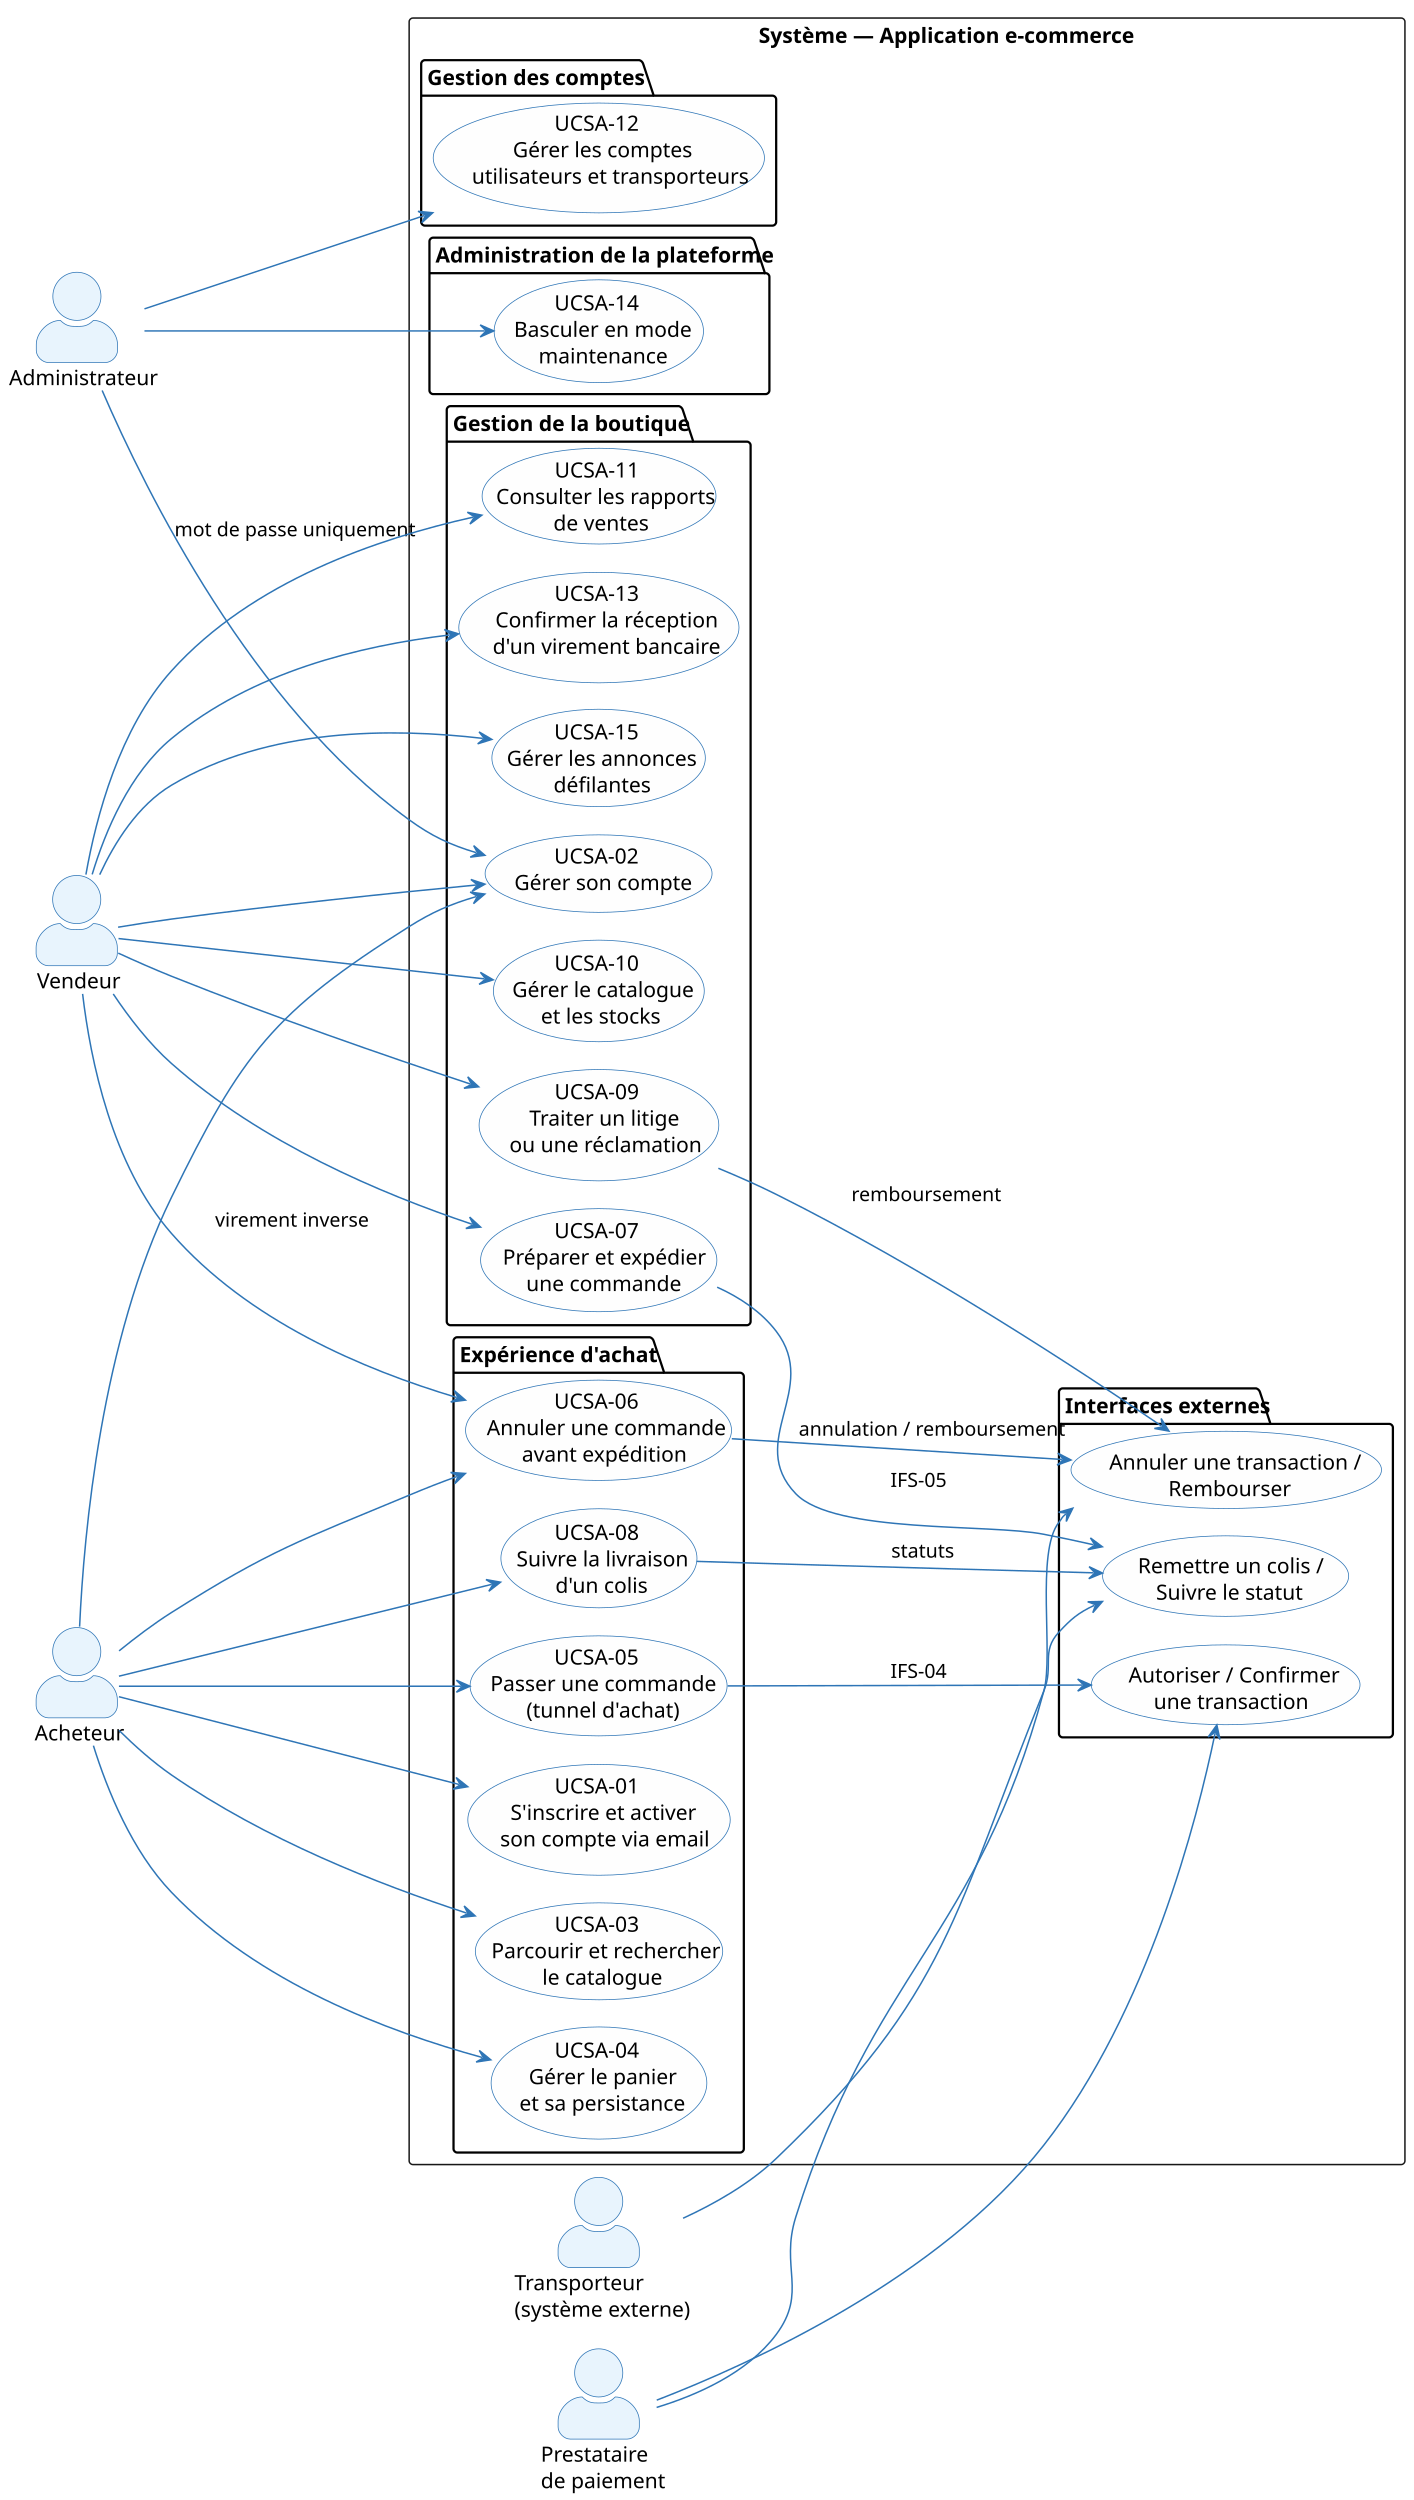
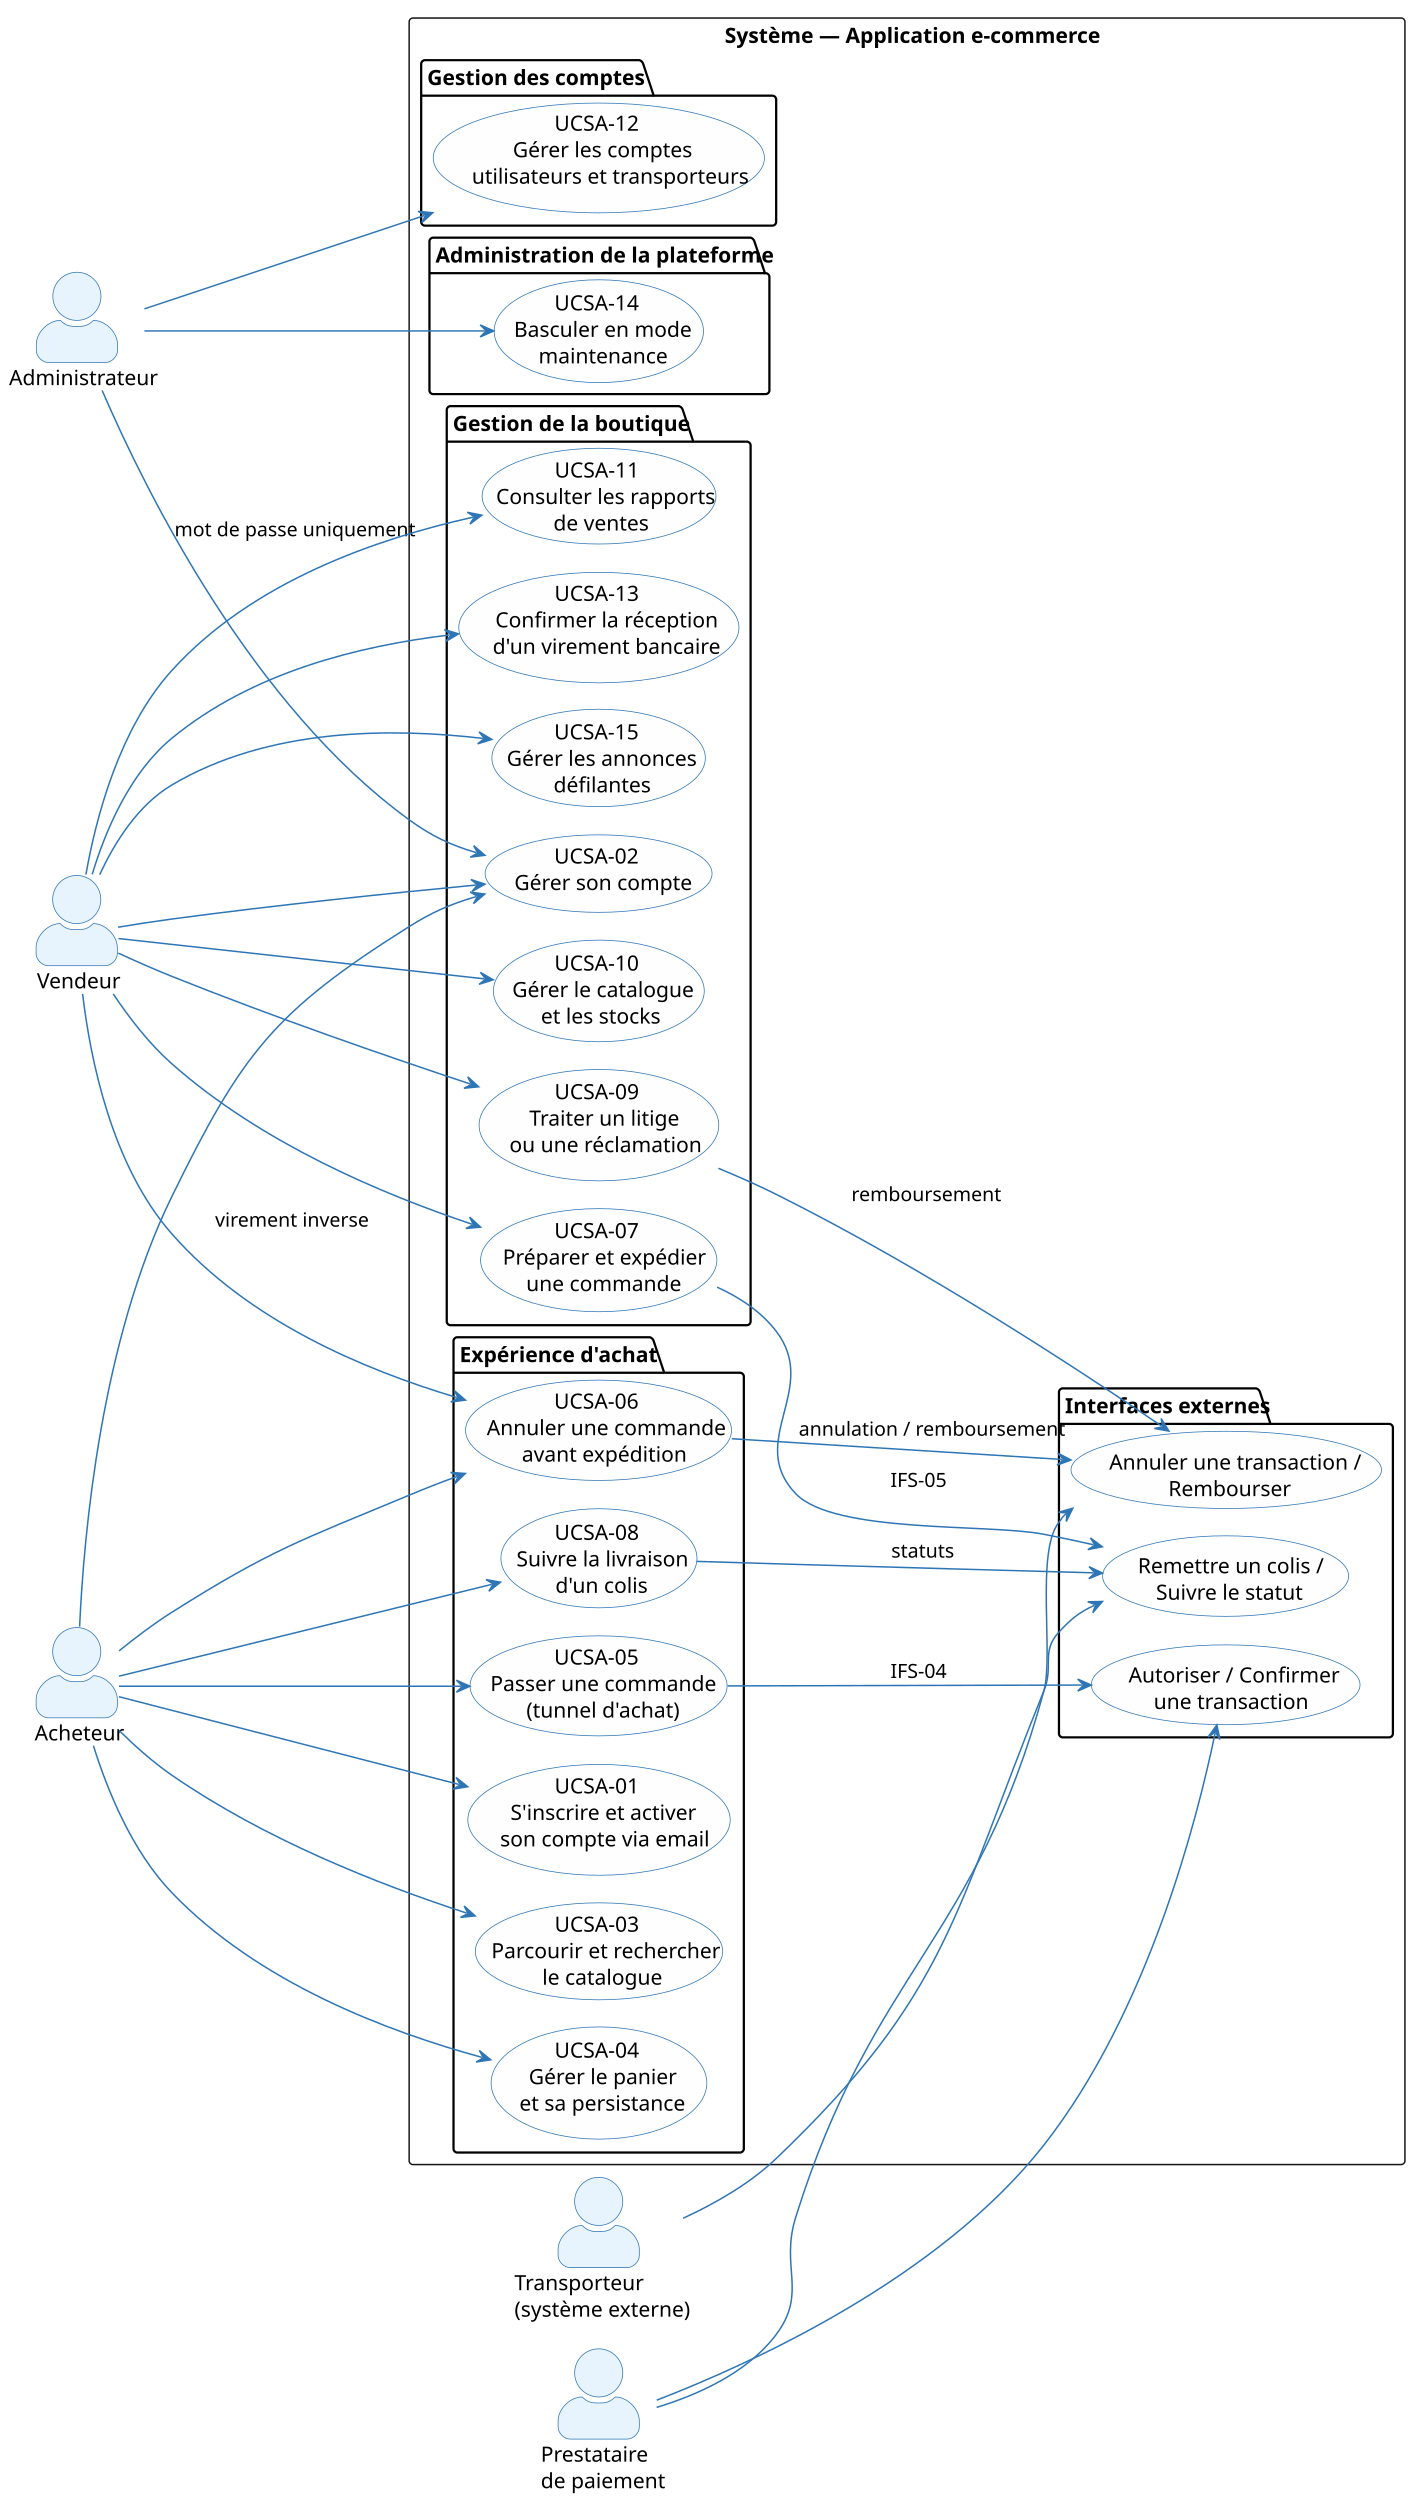
<svg xmlns="http://www.w3.org/2000/svg" contentStyleType="text/css" data-diagram-type="DESCRIPTION" height="1662px" preserveAspectRatio="none" style="width:940px;height:1662px;background:#FFFFFF;" version="1.1" viewBox="0 0 940 1662" width="940px" zoomAndPan="magnify">
  <defs />
  <g>
    <g class="cluster" data-qualified-name="Syst.me . Application e-commerce" data-source-line="21" id="ent0007">
      <rect fill="none" height="1427" rx="2.5" ry="2.5" style="stroke:#181818;stroke-width:1;" width="662" x="272" y="12" />
-       <text fill="#000000" font-family="sans-serif" font-size="14" font-weight="bold" lengthAdjust="spacing" textLength="197.251" x="504.375" y="28.533">Système — Application e-commerce</text>
+       <text fill="#000000" font-family="sans-serif" font-size="14" font-weight="bold" lengthAdjust="spacing" textLength="242.409" x="481.795" y="28.533">Système — Application e-commerce</text>
    </g>
    <g class="cluster" data-qualified-name="Syst.me . Application e-commerce.Gestion des comptes" data-source-line="23" id="ent0008">
      <path d="M282.5,40 L425.093,40 A3.75,3.75 0 0 1 427.593,42.5 L434.593,63.609 L513.5,63.609 A2.5,2.5 0 0 1 516,66.109 L516,147.5 A2.5,2.5 0 0 1 513.5,150 L282.5,150 A2.5,2.5 0 0 1 280,147.5 L280,42.5 A2.5,2.5 0 0 1 282.5,40" fill="none" style="stroke:#000000;stroke-width:1.5;" />
      <line style="stroke:#000000;stroke-width:1.5;" x1="280" x2="434.593" y1="63.609" y2="63.609" />
      <text fill="#000000" font-family="sans-serif" font-size="14" font-weight="bold" lengthAdjust="spacing" textLength="141.593" x="284" y="56.533">Gestion des comptes</text>
    </g>
    <g class="cluster" data-qualified-name="Syst.me . Application e-commerce.Administration de la plateforme" data-source-line="27" id="ent0010">
      <path d="M288,158 L499.034,158 A3.75,3.75 0 0 1 501.534,160.5 L508.534,181.609 L509,181.609 A2.5,2.5 0 0 1 511.5,184.109 L511.5,259.5 A2.5,2.5 0 0 1 509,262 L288,262 A2.5,2.5 0 0 1 285.5,259.5 L285.5,160.5 A2.5,2.5 0 0 1 288,158" fill="none" style="stroke:#000000;stroke-width:1.5;" />
      <line style="stroke:#000000;stroke-width:1.5;" x1="285.5" x2="508.534" y1="181.609" y2="181.609" />
      <text fill="#000000" font-family="sans-serif" font-size="14" font-weight="bold" lengthAdjust="spacing" textLength="210.034" x="289.5" y="174.533">Administration de la plateforme</text>
    </g>
    <g class="cluster" data-qualified-name="Syst.me . Application e-commerce.Gestion de la boutique" data-source-line="31" id="ent0012">
      <path d="M299.5,270 L451.397,270 A3.75,3.75 0 0 1 453.897,272.5 L460.897,293.609 L496.5,293.609 A2.5,2.5 0 0 1 499,296.109 L499,878.5 A2.5,2.5 0 0 1 496.5,881 L299.5,881 A2.5,2.5 0 0 1 297,878.5 L297,272.5 A2.5,2.5 0 0 1 299.5,270" fill="none" style="stroke:#000000;stroke-width:1.5;" />
      <line style="stroke:#000000;stroke-width:1.5;" x1="297" x2="460.897" y1="293.609" y2="293.609" />
      <text fill="#000000" font-family="sans-serif" font-size="14" font-weight="bold" lengthAdjust="spacing" textLength="150.897" x="301" y="286.533">Gestion de la boutique</text>
    </g>
    <g class="cluster" data-qualified-name="Syst.me . Application e-commerce.Exp.rience d.achat" data-source-line="41" id="ent0020">
      <path d="M304,889 L432.053,889 A3.75,3.75 0 0 1 434.553,891.5 L441.553,912.609 L492,912.609 A2.5,2.5 0 0 1 494.5,915.109 L494.5,1428.5 A2.5,2.5 0 0 1 492,1431 L304,1431 A2.5,2.5 0 0 1 301.5,1428.5 L301.5,891.5 A2.5,2.5 0 0 1 304,889" fill="none" style="stroke:#000000;stroke-width:1.5;" />
      <line style="stroke:#000000;stroke-width:1.5;" x1="301.5" x2="441.553" y1="912.609" y2="912.609" />
      <text fill="#000000" font-family="sans-serif" font-size="14" font-weight="bold" lengthAdjust="spacing" textLength="127.053" x="305.5" y="905.533">Expérience d'achat</text>
    </g>
    <g class="cluster" data-qualified-name="Syst.me . Application e-commerce.Interfaces externes" data-source-line="50" id="ent0027">
      <path d="M706.5,923 L835.127,923 A3.75,3.75 0 0 1 837.627,925.5 L844.627,946.609 L923.5,946.609 A2.5,2.5 0 0 1 926,949.109 L926,1152.5 A2.5,2.5 0 0 1 923.5,1155 L706.5,1155 A2.5,2.5 0 0 1 704,1152.5 L704,925.5 A2.5,2.5 0 0 1 706.5,923" fill="none" style="stroke:#000000;stroke-width:1.5;" />
      <line style="stroke:#000000;stroke-width:1.5;" x1="704" x2="844.627" y1="946.609" y2="946.609" />
      <text fill="#000000" font-family="sans-serif" font-size="14" font-weight="bold" lengthAdjust="spacing" textLength="127.627" x="708" y="939.533">Interfaces externes</text>
    </g>
    <g class="entity" data-qualified-name="Admin" data-source-line="15" id="ent0002">
      <ellipse cx="51.127" cy="197" fill="#E8F4FD" rx="16" ry="16" style="stroke:#2E75B6;stroke-width:0.5;" />
      <path d="M51.127,217 C55.127,217 58.127,217 62.127,213 C70.127,213 78.127,221 78.127,229 L78.127,233 C78.127,237 74.127,241 70.127,241 L32.127,241 C28.127,241 24.127,237 24.127,233 L24.127,229 C24.127,221 32.127,213 40.127,213 C44.127,217 47.127,217 51.127,217" fill="#E8F4FD" style="stroke:#2E75B6;stroke-width:0.5;" />
      <text fill="#000000" font-family="sans-serif" font-size="14" lengthAdjust="spacing" textLength="90.255" x="6" y="256.033">Administrateur</text>
    </g>
    <g class="entity" data-qualified-name="Vendor" data-source-line="16" id="ent0003">
      <ellipse cx="51" cy="598" fill="#E8F4FD" rx="16" ry="16" style="stroke:#2E75B6;stroke-width:0.5;" />
      <path d="M51,618 C55,618 58,618 62,614 C70,614 78,622 78,630 L78,634 C78,638 74,642 70,642 L32,642 C28,642 24,638 24,634 L24,630 C24,622 32,614 40,614 C44,618 47,618 51,618" fill="#E8F4FD" style="stroke:#2E75B6;stroke-width:0.5;" />
      <text fill="#000000" font-family="sans-serif" font-size="14" lengthAdjust="spacing" textLength="52.931" x="24.535" y="657.033">Vendeur</text>
    </g>
    <g class="entity" data-qualified-name="Buyer" data-source-line="17" id="ent0004">
      <ellipse cx="51.017" cy="1098" fill="#E8F4FD" rx="16" ry="16" style="stroke:#2E75B6;stroke-width:0.5;" />
      <path d="M51.017,1118 C55.017,1118 58.017,1118 62.017,1114 C70.017,1114 78.017,1122 78.017,1130 L78.017,1134 C78.017,1138 74.017,1142 70.017,1142 L32.017,1142 C28.017,1142 24.017,1138 24.017,1134 L24.017,1130 C24.017,1122 32.017,1114 40.017,1114 C44.017,1118 47.017,1118 51.017,1118" fill="#E8F4FD" style="stroke:#2E75B6;stroke-width:0.5;" />
      <text fill="#000000" font-family="sans-serif" font-size="14" lengthAdjust="spacing" textLength="56.034" x="23" y="1157.033">Acheteur</text>
    </g>
    <g class="entity" data-qualified-name="Carrier" data-source-line="18" id="ent0005">
      <ellipse cx="398.017" cy="1463.5" fill="#E8F4FD" rx="16" ry="16" style="stroke:#2E75B6;stroke-width:0.5;" />
      <path d="M398.017,1483.5 C402.017,1483.5 405.017,1483.5 409.017,1479.5 C417.017,1479.5 425.017,1487.5 425.017,1495.5 L425.017,1499.5 C425.017,1503.5 421.017,1507.5 417.017,1507.5 L379.017,1507.5 C375.017,1507.5 371.017,1503.5 371.017,1499.5 L371.017,1495.5 C371.017,1487.5 379.017,1479.5 387.017,1479.5 C391.017,1483.5 394.017,1483.5 398.017,1483.5" fill="#E8F4FD" style="stroke:#2E75B6;stroke-width:0.5;" />
      <text fill="#000000" font-family="sans-serif" font-size="14" lengthAdjust="spacing" textLength="80.144" x="342" y="1522.533">Transporteur</text>
      <text fill="#000000" font-family="sans-serif" font-size="14" lengthAdjust="spacing" textLength="112.034" x="342" y="1540.143">(système externe)</text>
    </g>
    <g class="entity" data-qualified-name="Payment" data-source-line="19" id="ent0006">
      <ellipse cx="398.027" cy="1577.5" fill="#E8F4FD" rx="16" ry="16" style="stroke:#2E75B6;stroke-width:0.5;" />
      <path d="M398.027,1597.5 C402.027,1597.5 405.027,1597.5 409.027,1593.5 C417.027,1593.5 425.027,1601.5 425.027,1609.5 L425.027,1613.5 C425.027,1617.5 421.027,1621.5 417.027,1621.5 L379.027,1621.5 C375.027,1621.5 371.027,1617.5 371.027,1613.5 L371.027,1609.5 C371.027,1601.5 379.027,1593.5 387.027,1593.5 C391.027,1597.5 394.027,1597.5 398.027,1597.5" fill="#E8F4FD" style="stroke:#2E75B6;stroke-width:0.5;" />
      <text fill="#000000" font-family="sans-serif" font-size="14" lengthAdjust="spacing" textLength="67.696" x="359.5" y="1636.533">Prestataire</text>
      <text fill="#000000" font-family="sans-serif" font-size="14" lengthAdjust="spacing" textLength="77.055" x="359.5" y="1654.143">de paiement</text>
    </g>
    <g class="entity" data-qualified-name="Syst.me . Application e-commerce.Gestion des comptes.UC12" data-source-line="24" id="ent0009">
      <ellipse cx="398.107" cy="105.01" fill="#FEFEFE" rx="110.107" ry="36.51" style="stroke:#2E75B6;stroke-width:0.5;" />
      <text fill="#000000" font-family="sans-serif" font-size="14" lengthAdjust="spacing" textLength="59.131" x="368.542" y="86.911">UCSA-12</text>
      <text fill="#000000" font-family="sans-serif" font-size="14" lengthAdjust="spacing" textLength="114.372" x="340.921" y="104.521">Gérer les comptes</text>
      <text fill="#000000" font-family="sans-serif" font-size="14" lengthAdjust="spacing" textLength="168.855" x="313.68" y="122.13">utilisateurs et transporteurs</text>
    </g>
    <g class="entity" data-qualified-name="Syst.me . Application e-commerce.Administration de la plateforme.UC14" data-source-line="28" id="ent0011">
      <ellipse cx="398.089" cy="220.175" fill="#FEFEFE" rx="69.59" ry="34.175" style="stroke:#2E75B6;stroke-width:0.5;" />
      <text fill="#000000" font-family="sans-serif" font-size="14" lengthAdjust="spacing" textLength="59.131" x="368.524" y="206.351">UCSA-14</text>
      <text fill="#000000" font-family="sans-serif" font-size="14" lengthAdjust="spacing" textLength="112.841" x="341.669" y="223.96">Basculer en mode</text>
      <text fill="#000000" font-family="sans-serif" font-size="14" lengthAdjust="spacing" textLength="80.165" x="358.007" y="241.569">maintenance</text>
    </g>
    <g class="entity" data-qualified-name="Syst.me . Application e-commerce.Gestion de la boutique.UC02" data-source-line="32" id="ent0013">
      <ellipse cx="397.938" cy="580.769" fill="#FEFEFE" rx="75.438" ry="25.768" style="stroke:#2E75B6;stroke-width:0.5;" />
      <text fill="#000000" font-family="sans-serif" font-size="14" lengthAdjust="spacing" textLength="59.131" x="368.372" y="574.092">UCSA-02</text>
      <text fill="#000000" font-family="sans-serif" font-size="14" lengthAdjust="spacing" textLength="112.048" x="341.914" y="591.702">Gérer son compte</text>
    </g>
    <g class="entity" data-qualified-name="Syst.me . Application e-commerce.Gestion de la boutique.UC10" data-source-line="33" id="ent0014">
      <ellipse cx="398.099" cy="658.776" fill="#FEFEFE" rx="70.099" ry="33.776" style="stroke:#2E75B6;stroke-width:0.5;" />
      <text fill="#000000" font-family="sans-serif" font-size="14" lengthAdjust="spacing" textLength="59.131" x="368.533" y="645.258">UCSA-10</text>
      <text fill="#000000" font-family="sans-serif" font-size="14" lengthAdjust="spacing" textLength="115.179" x="340.509" y="662.867">Gérer le catalogue</text>
      <text fill="#000000" font-family="sans-serif" font-size="14" lengthAdjust="spacing" textLength="77.027" x="359.585" y="680.477">et les stocks</text>
    </g>
    <g class="entity" data-qualified-name="Syst.me . Application e-commerce.Gestion de la boutique.UC07" data-source-line="34" id="ent0015">
      <ellipse cx="398.037" cy="837.766" fill="#FEFEFE" rx="78.537" ry="34.267" style="stroke:#2E75B6;stroke-width:0.5;" />
      <text fill="#000000" font-family="sans-serif" font-size="14" lengthAdjust="spacing" textLength="59.131" x="368.471" y="823.104">UCSA-07</text>
      <text fill="#000000" font-family="sans-serif" font-size="14" lengthAdjust="spacing" textLength="127.627" x="334.223" y="840.713">Préparer et expédier</text>
      <text fill="#000000" font-family="sans-serif" font-size="14" lengthAdjust="spacing" textLength="96.503" x="349.785" y="858.323">une commande</text>
    </g>
    <g class="entity" data-qualified-name="Syst.me . Application e-commerce.Gestion de la boutique.UC09" data-source-line="35" id="ent0016">
      <ellipse cx="398.18" cy="748.02" fill="#FEFEFE" rx="79.68" ry="37.02" style="stroke:#2E75B6;stroke-width:0.5;" />
      <text fill="#000000" font-family="sans-serif" font-size="14" lengthAdjust="spacing" textLength="59.131" x="368.615" y="730.74">UCSA-09</text>
      <text fill="#000000" font-family="sans-serif" font-size="14" lengthAdjust="spacing" textLength="92.593" x="351.884" y="748.349">Traiter un litige</text>
      <text fill="#000000" font-family="sans-serif" font-size="14" lengthAdjust="spacing" textLength="119.075" x="338.643" y="765.958">ou une réclamation</text>
    </g>
    <g class="entity" data-qualified-name="Syst.me . Application e-commerce.Gestion de la boutique.UC11" data-source-line="36" id="ent0017">
      <ellipse cx="398.244" cy="329.832" fill="#FEFEFE" rx="77.744" ry="31.832" style="stroke:#2E75B6;stroke-width:0.5;" />
      <text fill="#000000" font-family="sans-serif" font-size="14" lengthAdjust="spacing" textLength="59.131" x="368.679" y="317.461">UCSA-11</text>
      <text fill="#000000" font-family="sans-serif" font-size="14" lengthAdjust="spacing" textLength="136.951" x="329.769" y="335.07">Consulter les rapports</text>
      <text fill="#000000" font-family="sans-serif" font-size="14" lengthAdjust="spacing" textLength="60.71" x="367.889" y="352.68">de ventes</text>
    </g>
    <g class="entity" data-qualified-name="Syst.me . Application e-commerce.Gestion de la boutique.UC13" data-source-line="37" id="ent0018">
      <ellipse cx="398.139" cy="417.225" fill="#FEFEFE" rx="93.139" ry="36.725" style="stroke:#2E75B6;stroke-width:0.5;" />
      <text fill="#000000" font-family="sans-serif" font-size="14" lengthAdjust="spacing" textLength="59.131" x="368.574" y="399.475">UCSA-13</text>
      <text fill="#000000" font-family="sans-serif" font-size="14" lengthAdjust="spacing" textLength="137.724" x="329.277" y="417.084">Confirmer la réception</text>
      <text fill="#000000" font-family="sans-serif" font-size="14" lengthAdjust="spacing" textLength="141.196" x="327.541" y="434.694">d'un virement bancaire</text>
    </g>
    <g class="entity" data-qualified-name="Syst.me . Application e-commerce.Gestion de la boutique.UC15" data-source-line="38" id="ent0019">
      <ellipse cx="397.955" cy="503.883" fill="#FEFEFE" rx="70.955" ry="32.383" style="stroke:#2E75B6;stroke-width:0.5;" />
      <text fill="#000000" font-family="sans-serif" font-size="14" lengthAdjust="spacing" textLength="59.131" x="368.39" y="491.536">UCSA-15</text>
      <text fill="#000000" font-family="sans-serif" font-size="14" lengthAdjust="spacing" textLength="122.179" x="336.866" y="509.145">Gérer les annonces</text>
      <text fill="#000000" font-family="sans-serif" font-size="14" lengthAdjust="spacing" textLength="59.931" x="367.99" y="526.755">défilantes</text>
    </g>
    <g class="entity" data-qualified-name="Syst.me . Application e-commerce.Exp.rience d.achat.UC01" data-source-line="42" id="ent0021">
      <ellipse cx="398.225" cy="1209.835" fill="#FEFEFE" rx="87.225" ry="36.836" style="stroke:#2E75B6;stroke-width:0.5;" />
      <text fill="#000000" font-family="sans-serif" font-size="14" lengthAdjust="spacing" textLength="59.131" x="368.66" y="1192.263">UCSA-01</text>
      <text fill="#000000" font-family="sans-serif" font-size="14" lengthAdjust="spacing" textLength="117.817" x="339.317" y="1209.872">S'inscrire et activer</text>
      <text fill="#000000" font-family="sans-serif" font-size="14" lengthAdjust="spacing" textLength="131.503" x="332.474" y="1227.481">son compte via email</text>
    </g>
    <g class="entity" data-qualified-name="Syst.me . Application e-commerce.Exp.rience d.achat.UC03" data-source-line="43" id="ent0022">
      <ellipse cx="398.23" cy="1297.236" fill="#FEFEFE" rx="82.23" ry="32.236" style="stroke:#2E75B6;stroke-width:0.5;" />
      <text fill="#000000" font-family="sans-serif" font-size="14" lengthAdjust="spacing" textLength="59.131" x="368.665" y="1284.221">UCSA-03</text>
      <text fill="#000000" font-family="sans-serif" font-size="14" lengthAdjust="spacing" textLength="143.165" x="326.648" y="1301.831">Parcourir et rechercher</text>
      <text fill="#000000" font-family="sans-serif" font-size="14" lengthAdjust="spacing" textLength="75.503" x="360.479" y="1319.44">le catalogue</text>
    </g>
    <g class="entity" data-qualified-name="Syst.me . Application e-commerce.Exp.rience d.achat.UC04" data-source-line="44" id="ent0023">
      <ellipse cx="398.204" cy="1384.794" fill="#FEFEFE" rx="71.704" ry="37.294" style="stroke:#2E75B6;stroke-width:0.5;" />
      <text fill="#000000" font-family="sans-serif" font-size="14" lengthAdjust="spacing" textLength="59.131" x="368.638" y="1367.947">UCSA-04</text>
      <text fill="#000000" font-family="sans-serif" font-size="14" lengthAdjust="spacing" textLength="93.379" x="351.514" y="1385.557">Gérer le panier</text>
      <text fill="#000000" font-family="sans-serif" font-size="14" lengthAdjust="spacing" textLength="105.834" x="345.286" y="1403.166">et sa persistance</text>
    </g>
    <g class="entity" data-qualified-name="Syst.me . Application e-commerce.Exp.rience d.achat.UC05" data-source-line="45" id="ent0024">
      <ellipse cx="397.943" cy="1120.753" fill="#FEFEFE" rx="85.443" ry="33.253" style="stroke:#2E75B6;stroke-width:0.5;" />
      <text fill="#000000" font-family="sans-serif" font-size="14" lengthAdjust="spacing" textLength="59.131" x="368.378" y="1106.622">UCSA-05</text>
      <text fill="#000000" font-family="sans-serif" font-size="14" lengthAdjust="spacing" textLength="143.965" x="325.961" y="1124.231">Passer une commande</text>
      <text fill="#000000" font-family="sans-serif" font-size="14" lengthAdjust="spacing" textLength="96.065" x="349.91" y="1141.84">(tunnel d'achat)</text>
    </g>
    <g class="entity" data-qualified-name="Syst.me . Application e-commerce.Exp.rience d.achat.UC06" data-source-line="46" id="ent0025">
      <ellipse cx="397.907" cy="950.853" fill="#FEFEFE" rx="88.407" ry="33.353" style="stroke:#2E75B6;stroke-width:0.5;" />
      <text fill="#000000" font-family="sans-serif" font-size="14" lengthAdjust="spacing" textLength="59.131" x="368.341" y="936.486">UCSA-06</text>
      <text fill="#000000" font-family="sans-serif" font-size="14" lengthAdjust="spacing" textLength="148.648" x="323.583" y="954.095">Annuler une commande</text>
      <text fill="#000000" font-family="sans-serif" font-size="14" lengthAdjust="spacing" textLength="101.965" x="346.925" y="971.705">avant expédition</text>
    </g>
    <g class="entity" data-qualified-name="Syst.me . Application e-commerce.Exp.rience d.achat.UC08" data-source-line="47" id="ent0026">
      <ellipse cx="398.174" cy="1035.938" fill="#FEFEFE" rx="65.174" ry="32.938" style="stroke:#2E75B6;stroke-width:0.5;" />
      <text fill="#000000" font-family="sans-serif" font-size="14" lengthAdjust="spacing" textLength="59.131" x="368.609" y="1023.711">UCSA-08</text>
      <text fill="#000000" font-family="sans-serif" font-size="14" lengthAdjust="spacing" textLength="109.71" x="343.319" y="1041.32">Suivre la livraison</text>
      <text fill="#000000" font-family="sans-serif" font-size="14" lengthAdjust="spacing" textLength="57.928" x="369.21" y="1058.93">d'un colis</text>
    </g>
    <g class="entity" data-qualified-name="Syst.me . Application e-commerce.Interfaces externes.UC_P1" data-source-line="51" id="ent0028">
      <ellipse cx="814.83" cy="1120.043" fill="#FEFEFE" rx="89.33" ry="26.543" style="stroke:#2E75B6;stroke-width:0.5;" />
      <text fill="#000000" font-family="sans-serif" font-size="14" lengthAdjust="spacing" textLength="129.144" x="750.257" y="1118.526">Autoriser / Confirmer</text>
      <text fill="#000000" font-family="sans-serif" font-size="14" lengthAdjust="spacing" textLength="95.731" x="766.964" y="1136.136">une transaction</text>
    </g>
    <g class="entity" data-qualified-name="Syst.me . Application e-commerce.Interfaces externes.UC_P3" data-source-line="52" id="ent0029">
      <ellipse cx="815.215" cy="977.175" fill="#FEFEFE" rx="103.215" ry="25.675" style="stroke:#2E75B6;stroke-width:0.5;" />
      <text fill="#000000" font-family="sans-serif" font-size="14" lengthAdjust="spacing" textLength="155.654" x="737.388" y="976.999">Annuler une transaction /</text>
      <text fill="#000000" font-family="sans-serif" font-size="14" lengthAdjust="spacing" textLength="77.027" x="776.702" y="994.609">Rembourser</text>
    </g>
    <g class="entity" data-qualified-name="Syst.me . Application e-commerce.Interfaces externes.UC_C" data-source-line="53" id="ent0030">
      <ellipse cx="814.797" cy="1047.778" fill="#FEFEFE" rx="81.797" ry="26.778" style="stroke:#2E75B6;stroke-width:0.5;" />
      <text fill="#000000" font-family="sans-serif" font-size="14" lengthAdjust="spacing" textLength="116.71" x="756.442" y="1045.909">Remettre un colis /</text>
      <text fill="#000000" font-family="sans-serif" font-size="14" lengthAdjust="spacing" textLength="92.6" x="768.497" y="1063.518">Suivre le statut</text>
    </g>
    <g class="link" data-entity-1="ent0002" data-entity-2="ent0009" data-link-type="dependency" id="lnk31">
      <polygon fill="#2E75B6" points="287.697,141.434,277.894,140.486,282.953,143.016,280.424,148.075,287.697,141.434" style="stroke:#2E75B6;stroke-width:1;" />
      <path d="M96.045,205.318 C144.093,189.302 217.123,164.959 282.005,143.332" fill="none" style="stroke:#2E75B6;stroke-width:1;" />
    </g>
    <g class="link" data-entity-1="ent0002" data-entity-2="ent0013" data-link-type="dependency" id="lnk32">
      <polygon fill="#2E75B6" points="322.374,568.6,314.907,562.177,317.586,567.16,312.603,569.838,322.374,568.6" style="stroke:#2E75B6;stroke-width:1;" />
      <path d="M67.908,259.583 C97.544,328.249 167.799,469.333 272,545 C286.802,555.748 299.005,561.571 316.628,566.872" fill="none" style="stroke:#2E75B6;stroke-width:1;" />
      <text fill="#000000" font-family="sans-serif" font-size="13" lengthAdjust="spacing" textLength="149.595" x="116" y="356.495">mot de passe uniquement</text>
    </g>
    <g class="link" data-entity-1="ent0002" data-entity-2="ent0011" data-link-type="dependency" id="lnk33">
      <polygon fill="#2E75B6" points="328.234,220,319.234,216,323.234,220,319.234,224,328.234,220" style="stroke:#2E75B6;stroke-width:1;" />
      <path d="M96.045,220 C154.72,220 253.139,220 322.234,220" fill="none" style="stroke:#2E75B6;stroke-width:1;" />
    </g>
    <g class="link" data-entity-1="ent0003" data-entity-2="ent0013" data-link-type="dependency" id="lnk34">
      <polygon fill="#2E75B6" points="322.387,587.794,313.047,584.671,317.41,588.271,313.81,592.634,322.387,587.794" style="stroke:#2E75B6;stroke-width:1;" />
      <path d="M78.504,616.401 C89.47,614.582 102.328,612.559 114,611 C184.52,601.582 259.276,593.839 316.414,588.366" fill="none" style="stroke:#2E75B6;stroke-width:1;" />
    </g>
    <g class="link" data-entity-1="ent0003" data-entity-2="ent0014" data-link-type="dependency" id="lnk35">
      <polygon fill="#2E75B6" points="327.876,651.386,319.368,646.425,322.906,650.839,318.492,654.377,327.876,651.386" style="stroke:#2E75B6;stroke-width:1;" />
      <path d="M78.784,623.95 C131.742,629.783 245.362,642.298 321.912,650.73" fill="none" style="stroke:#2E75B6;stroke-width:1;" />
    </g>
    <g class="link" data-entity-1="ent0003" data-entity-2="ent0015" data-link-type="dependency" id="lnk36">
      <polygon fill="#2E75B6" points="319.492,815.777,312.233,809.12,314.752,814.185,309.687,816.704,319.492,815.777" style="stroke:#2E75B6;stroke-width:1;" />
      <path d="M75.284,660.782 C85.757,676.456 99.118,693.822 114,707 C173.685,759.851 252.652,793.334 313.804,813.867" fill="none" style="stroke:#2E75B6;stroke-width:1;" />
    </g>
    <g class="link" data-entity-1="ent0003" data-entity-2="ent0016" data-link-type="dependency" id="lnk37">
      <polygon fill="#2E75B6" points="318.238,722.51,310.959,715.876,313.494,720.933,308.436,723.468,318.238,722.51" style="stroke:#2E75B6;stroke-width:1;" />
      <path d="M78.635,633.646 C89.509,638.647 102.266,644.308 114,649 C182.147,676.247 255.383,701.62 312.545,720.618" fill="none" style="stroke:#2E75B6;stroke-width:1;" />
    </g>
    <g class="link" data-entity-1="ent0003" data-entity-2="ent0017" data-link-type="dependency" id="lnk38">
      <polygon fill="#2E75B6" points="320.335,342.491,310.678,340.558,315.457,343.586,312.429,348.364,320.335,342.491" style="stroke:#2E75B6;stroke-width:1;" />
      <path d="M57.107,581.419 C63.969,542.71 79.561,484.171 114,446 C167.711,386.469 250.665,358.121 314.481,343.805" fill="none" style="stroke:#2E75B6;stroke-width:1;" />
    </g>
    <g class="link" data-entity-1="ent0003" data-entity-2="ent0018" data-link-type="dependency" id="lnk39">
      <polygon fill="#2E75B6" points="304.831,421.409,295.417,418.514,299.867,422.007,296.374,426.457,304.831,421.409" style="stroke:#2E75B6;stroke-width:1;" />
      <path d="M61.282,581.297 C70.099,552.206 86.247,513.941 114,491 C167.527,446.753 238.664,429.38 298.874,422.127" fill="none" style="stroke:#2E75B6;stroke-width:1;" />
    </g>
    <g class="link" data-entity-1="ent0003" data-entity-2="ent0019" data-link-type="dependency" id="lnk40">
      <polygon fill="#2E75B6" points="326.957,491.567,318.478,486.557,321.991,490.991,317.557,494.504,326.957,491.567" style="stroke:#2E75B6;stroke-width:1;" />
      <path d="M66.276,581.466 C76.201,560.038 91.701,535.288 114,522 C178.389,483.63 260.327,483.842 320.997,490.876" fill="none" style="stroke:#2E75B6;stroke-width:1;" />
    </g>
    <g class="link" data-entity-1="ent0003" data-entity-2="ent0025" data-link-type="dependency" id="lnk41">
      <polygon fill="#2E75B6" points="309.428,930.797,301.954,924.383,304.638,929.362,299.659,932.047,309.428,930.797" style="stroke:#2E75B6;stroke-width:1;" />
      <path d="M54.92,660.743 C60.092,704.563 74.407,774.825 114,820 C164.851,878.02 241.03,910.317 303.68,929.076" fill="none" style="stroke:#2E75B6;stroke-width:1;" />
      <text fill="#000000" font-family="sans-serif" font-size="13" lengthAdjust="spacing" textLength="95.367" x="143" y="815.495">virement inverse</text>
    </g>
    <g class="link" data-entity-1="ent0004" data-entity-2="ent0021" data-link-type="dependency" id="lnk42">
      <polygon fill="#2E75B6" points="310.95,1187.802,303.234,1181.68,306.108,1186.553,301.236,1189.427,310.95,1187.802" style="stroke:#2E75B6;stroke-width:1;" />
      <path d="M79.072,1127.984 C128.394,1140.707 229.01,1166.664 305.14,1186.303" fill="none" style="stroke:#2E75B6;stroke-width:1;" />
    </g>
    <g class="link" data-entity-1="ent0004" data-entity-2="ent0013" data-link-type="dependency" id="lnk43">
      <polygon fill="#2E75B6" points="322.301,594.362,312.538,593.067,317.505,595.774,314.797,600.741,322.301,594.362" style="stroke:#2E75B6;stroke-width:1;" />
      <path d="M52.921,1081.389 C55.81,1018 67.478,891.222 114,796 C160.727,700.356 181.908,672.697 272,616 C287.163,606.457 299.208,601.161 316.545,596.057" fill="none" style="stroke:#2E75B6;stroke-width:1;" />
    </g>
    <g class="link" data-entity-1="ent0004" data-entity-2="ent0022" data-link-type="dependency" id="lnk44">
      <polygon fill="#2E75B6" points="315.889,1273.687,308.578,1267.087,311.136,1272.132,306.091,1274.691,315.889,1273.687" style="stroke:#2E75B6;stroke-width:1;" />
      <path d="M79.083,1150.315 C89.397,1160.488 101.652,1171.471 114,1180 C176.226,1222.982 250.976,1252.457 310.186,1271.822" fill="none" style="stroke:#2E75B6;stroke-width:1;" />
    </g>
    <g class="link" data-entity-1="ent0004" data-entity-2="ent0023" data-link-type="dependency" id="lnk45">
      <polygon fill="#2E75B6" points="326.254,1369.368,318.631,1363.131,321.432,1368.046,316.517,1370.846,326.254,1369.368" style="stroke:#2E75B6;stroke-width:1;" />
      <path d="M62.097,1160.51 C71.41,1190.334 87.824,1230.654 114,1258 C171.626,1318.202 257.208,1350.442 320.467,1367.781" fill="none" style="stroke:#2E75B6;stroke-width:1;" />
    </g>
    <g class="link" data-entity-1="ent0004" data-entity-2="ent0024" data-link-type="dependency" id="lnk46">
      <polygon fill="#2E75B6" points="312.417,1121,303.417,1117,307.417,1121,303.417,1125,312.417,1121" style="stroke:#2E75B6;stroke-width:1;" />
      <path d="M79.072,1121 C128.712,1121 230.194,1121 306.417,1121" fill="none" style="stroke:#2E75B6;stroke-width:1;" />
    </g>
    <g class="link" data-entity-1="ent0004" data-entity-2="ent0025" data-link-type="dependency" id="lnk47">
      <polygon fill="#2E75B6" points="309.384,979.552,299.56,978.855,304.683,981.254,302.284,986.377,309.384,979.552" style="stroke:#2E75B6;stroke-width:1;" />
      <path d="M79.166,1097.505 C89.685,1088.957 102.055,1079.551 114,1072 C180.197,1030.157 199.716,1024.132 272,994 C283.968,989.011 291.101,986.173 303.742,981.595" fill="none" style="stroke:#2E75B6;stroke-width:1;" />
    </g>
    <g class="link" data-entity-1="ent0004" data-entity-2="ent0026" data-link-type="dependency" id="lnk48">
      <polygon fill="#2E75B6" points="332.759,1051.828,323.063,1050.097,327.904,1053.024,324.977,1057.864,332.759,1051.828" style="stroke:#2E75B6;stroke-width:1;" />
      <path d="M79.072,1114.33 C133.318,1100.965 250.815,1072.017 326.933,1053.263" fill="none" style="stroke:#2E75B6;stroke-width:1;" />
    </g>
    <g class="link" data-entity-1="ent0024" data-entity-2="ent0028" data-link-type="dependency" id="lnk49">
      <polygon fill="#2E75B6" points="725.444,1120.213,716.434,1116.235,720.444,1120.225,716.453,1124.235,725.444,1120.213" style="stroke:#2E75B6;stroke-width:1;" />
      <path d="M483.732,1120.796 C554.14,1120.626 647.996,1120.4 719.444,1120.228" fill="none" style="stroke:#2E75B6;stroke-width:1;" />
      <text fill="#000000" font-family="sans-serif" font-size="13" lengthAdjust="spacing" textLength="39.013" x="592" y="1115.495">IFS-04</text>
    </g>
    <g class="link" data-entity-1="ent0025" data-entity-2="ent0029" data-link-type="dependency" id="lnk50">
      <polygon fill="#2E75B6" points="711.986,970.609,703.254,966.054,706.996,970.296,702.754,974.038,711.986,970.609" style="stroke:#2E75B6;stroke-width:1;" />
      <path d="M486.504,956.482 C552.376,960.609 636.841,965.901 705.998,970.234" fill="none" style="stroke:#2E75B6;stroke-width:1;" />
      <text fill="#000000" font-family="sans-serif" font-size="13" lengthAdjust="spacing" textLength="161.872" x="531" y="954.495">annulation / remboursement</text>
    </g>
    <g class="link" data-entity-1="ent0016" data-entity-2="ent0029" data-link-type="dependency" id="lnk51">
      <polygon fill="#2E75B6" points="777.118,951.4,771.934,943.026,772.987,948.584,767.429,949.636,777.118,951.4" style="stroke:#2E75B6;stroke-width:1;" />
      <path d="M477.561,776.678 C490.572,782.054 503.793,787.912 516,794 C614.065,842.911 717.032,910.447 772.16,948.021" fill="none" style="stroke:#2E75B6;stroke-width:1;" />
      <text fill="#000000" font-family="sans-serif" font-size="13" lengthAdjust="spacing" textLength="91.038" x="566" y="798.495">remboursement</text>
    </g>
    <g class="link" data-entity-1="ent0015" data-entity-2="ent0030" data-link-type="dependency" id="lnk52">
      <polygon fill="#2E75B6" points="732.827,1028.283,724.928,1022.4,727.949,1027.183,723.167,1030.204,732.827,1028.283" style="stroke:#2E75B6;stroke-width:1;" />
      <path d="M476.773,855.725 C491.829,862.545 506.008,871.973 516,885 C545.424,923.361 495.546,958.097 529,993 C554.709,1019.823 657.555,1012.775 694,1020 C706.591,1022.496 714.018,1024.04 726.974,1026.963" fill="none" style="stroke:#2E75B6;stroke-width:1;" />
      <text fill="#000000" font-family="sans-serif" font-size="13" lengthAdjust="spacing" textLength="39.013" x="592" y="988.495">IFS-05</text>
    </g>
    <g class="link" data-entity-1="ent0026" data-entity-2="ent0030" data-link-type="dependency" id="lnk53">
      <polygon fill="#2E75B6" points="732.92,1045.782,724.033,1041.535,727.922,1045.644,723.813,1049.532,732.92,1045.782" style="stroke:#2E75B6;stroke-width:1;" />
      <path d="M463.138,1038.008 C484.128,1038.656 507.558,1039.369 529,1040 C597.773,1042.023 669.888,1044.042 726.922,1045.617" fill="none" style="stroke:#2E75B6;stroke-width:1;" />
      <text fill="#000000" font-family="sans-serif" font-size="13" lengthAdjust="spacing" textLength="38.295" x="592.5" y="1035.495">statuts</text>
    </g>
    <g class="link" data-entity-1="ent0006" data-entity-2="ent0028" data-link-type="dependency" id="lnk54">
      <polygon fill="#2E75B6" points="808.949,1146.733,803.2,1154.729,807.931,1151.628,811.032,1156.359,808.949,1146.733" style="stroke:#2E75B6;stroke-width:1;" />
      <path d="M436.598,1595.623 C499.139,1571.482 624.52,1514.739 694,1426 C763.479,1337.263 795.954,1209.191 807.727,1152.607" fill="none" style="stroke:#2E75B6;stroke-width:1;" />
    </g>
    <g class="link" data-entity-1="ent0006" data-entity-2="ent0029" data-link-type="dependency" id="lnk55">
      <polygon fill="#2E75B6" points="713.211,1002.648,703.741,1005.351,709.375,1005.855,708.872,1011.489,713.211,1002.648" style="stroke:#2E75B6;stroke-width:1;" />
      <path d="M436.522,1600.452 C462.907,1592.436 496.806,1577.71 516,1552 C537.025,1523.838 518.519,1507.545 529,1474 C580.288,1309.851 648.993,1289.981 694,1124 C700.539,1099.883 688.368,1031.494 704,1012 C706.758,1008.56 705.251,1009.302 708.608,1006.496" fill="none" style="stroke:#2E75B6;stroke-width:1;" />
    </g>
    <g class="link" data-entity-1="ent0005" data-entity-2="ent0030" data-link-type="dependency" id="lnk56">
      <polygon fill="#2E75B6" points="732.933,1064.668,723.086,1064.873,728.407,1066.793,726.486,1072.114,732.933,1064.668" style="stroke:#2E75B6;stroke-width:1;" />
      <path d="M454.113,1474.692 C475.216,1464.996 498.418,1451.791 516,1435 C631.174,1325.005 634.126,1271.577 694,1124 C700.727,1107.419 691.82,1098.109 704,1085 C712.023,1076.365 716.692,1072.294 727.501,1067.218" fill="none" style="stroke:#2E75B6;stroke-width:1;" />
    </g>
  </g>
</svg>
